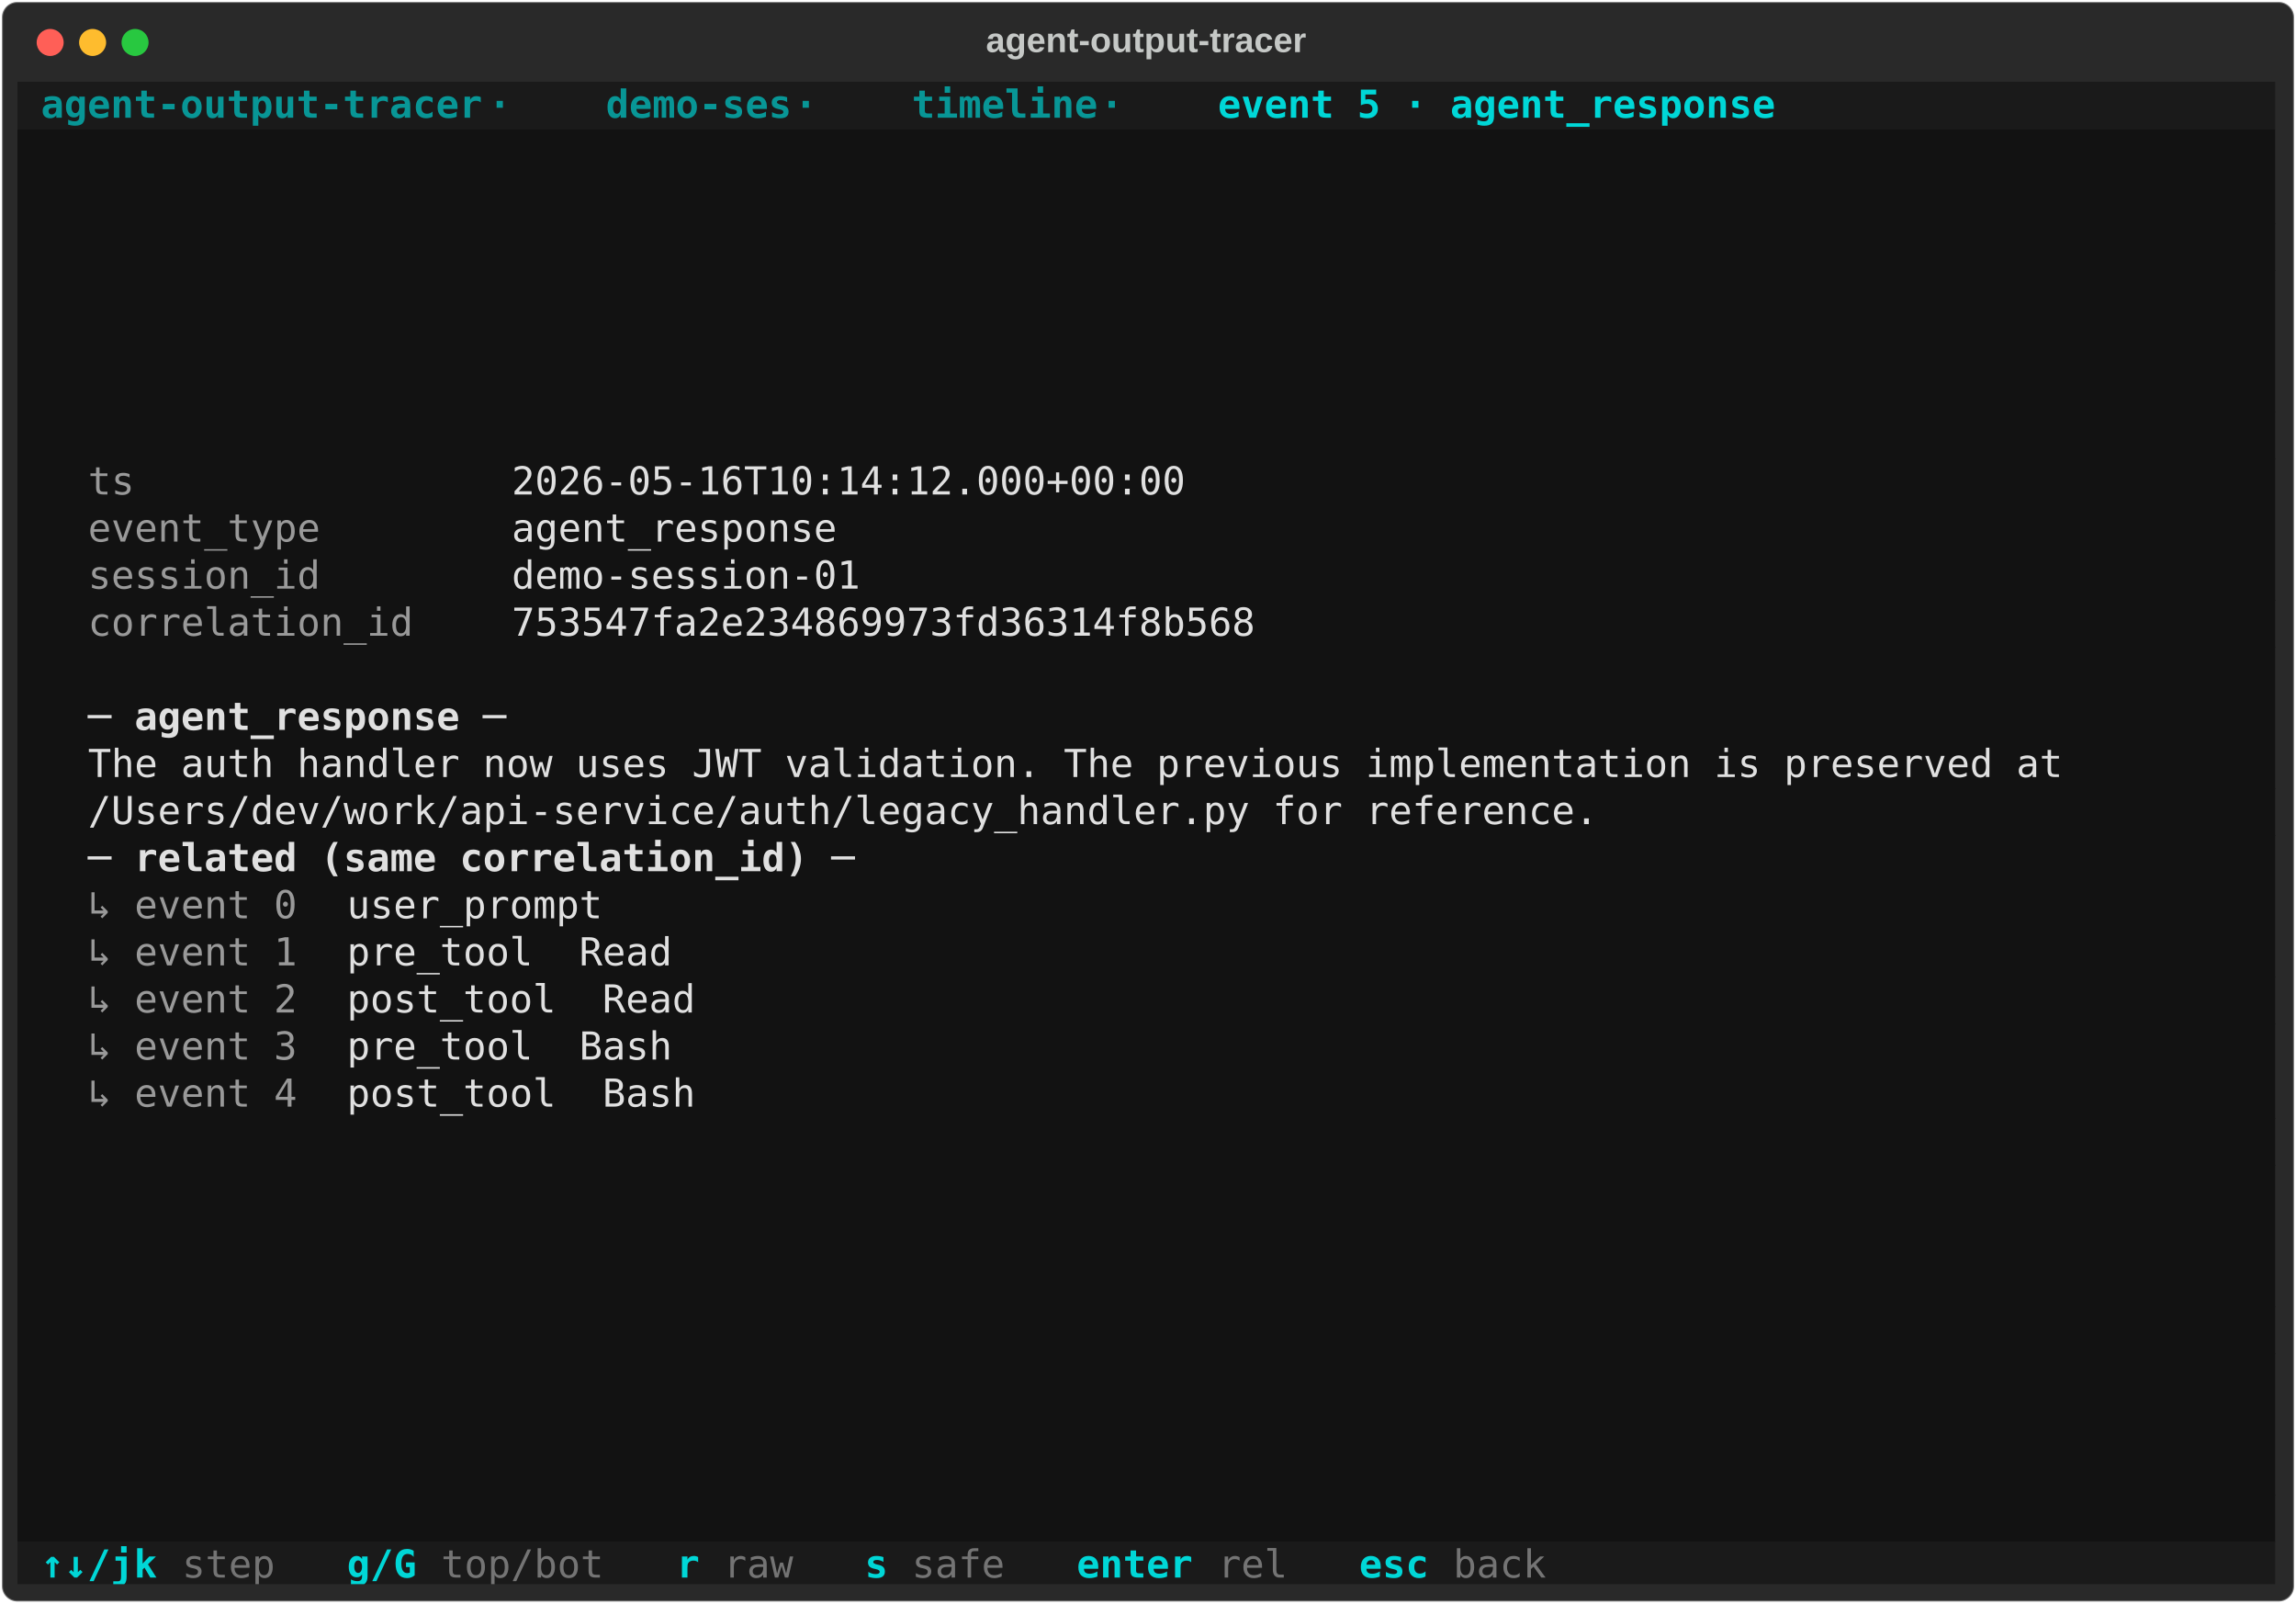
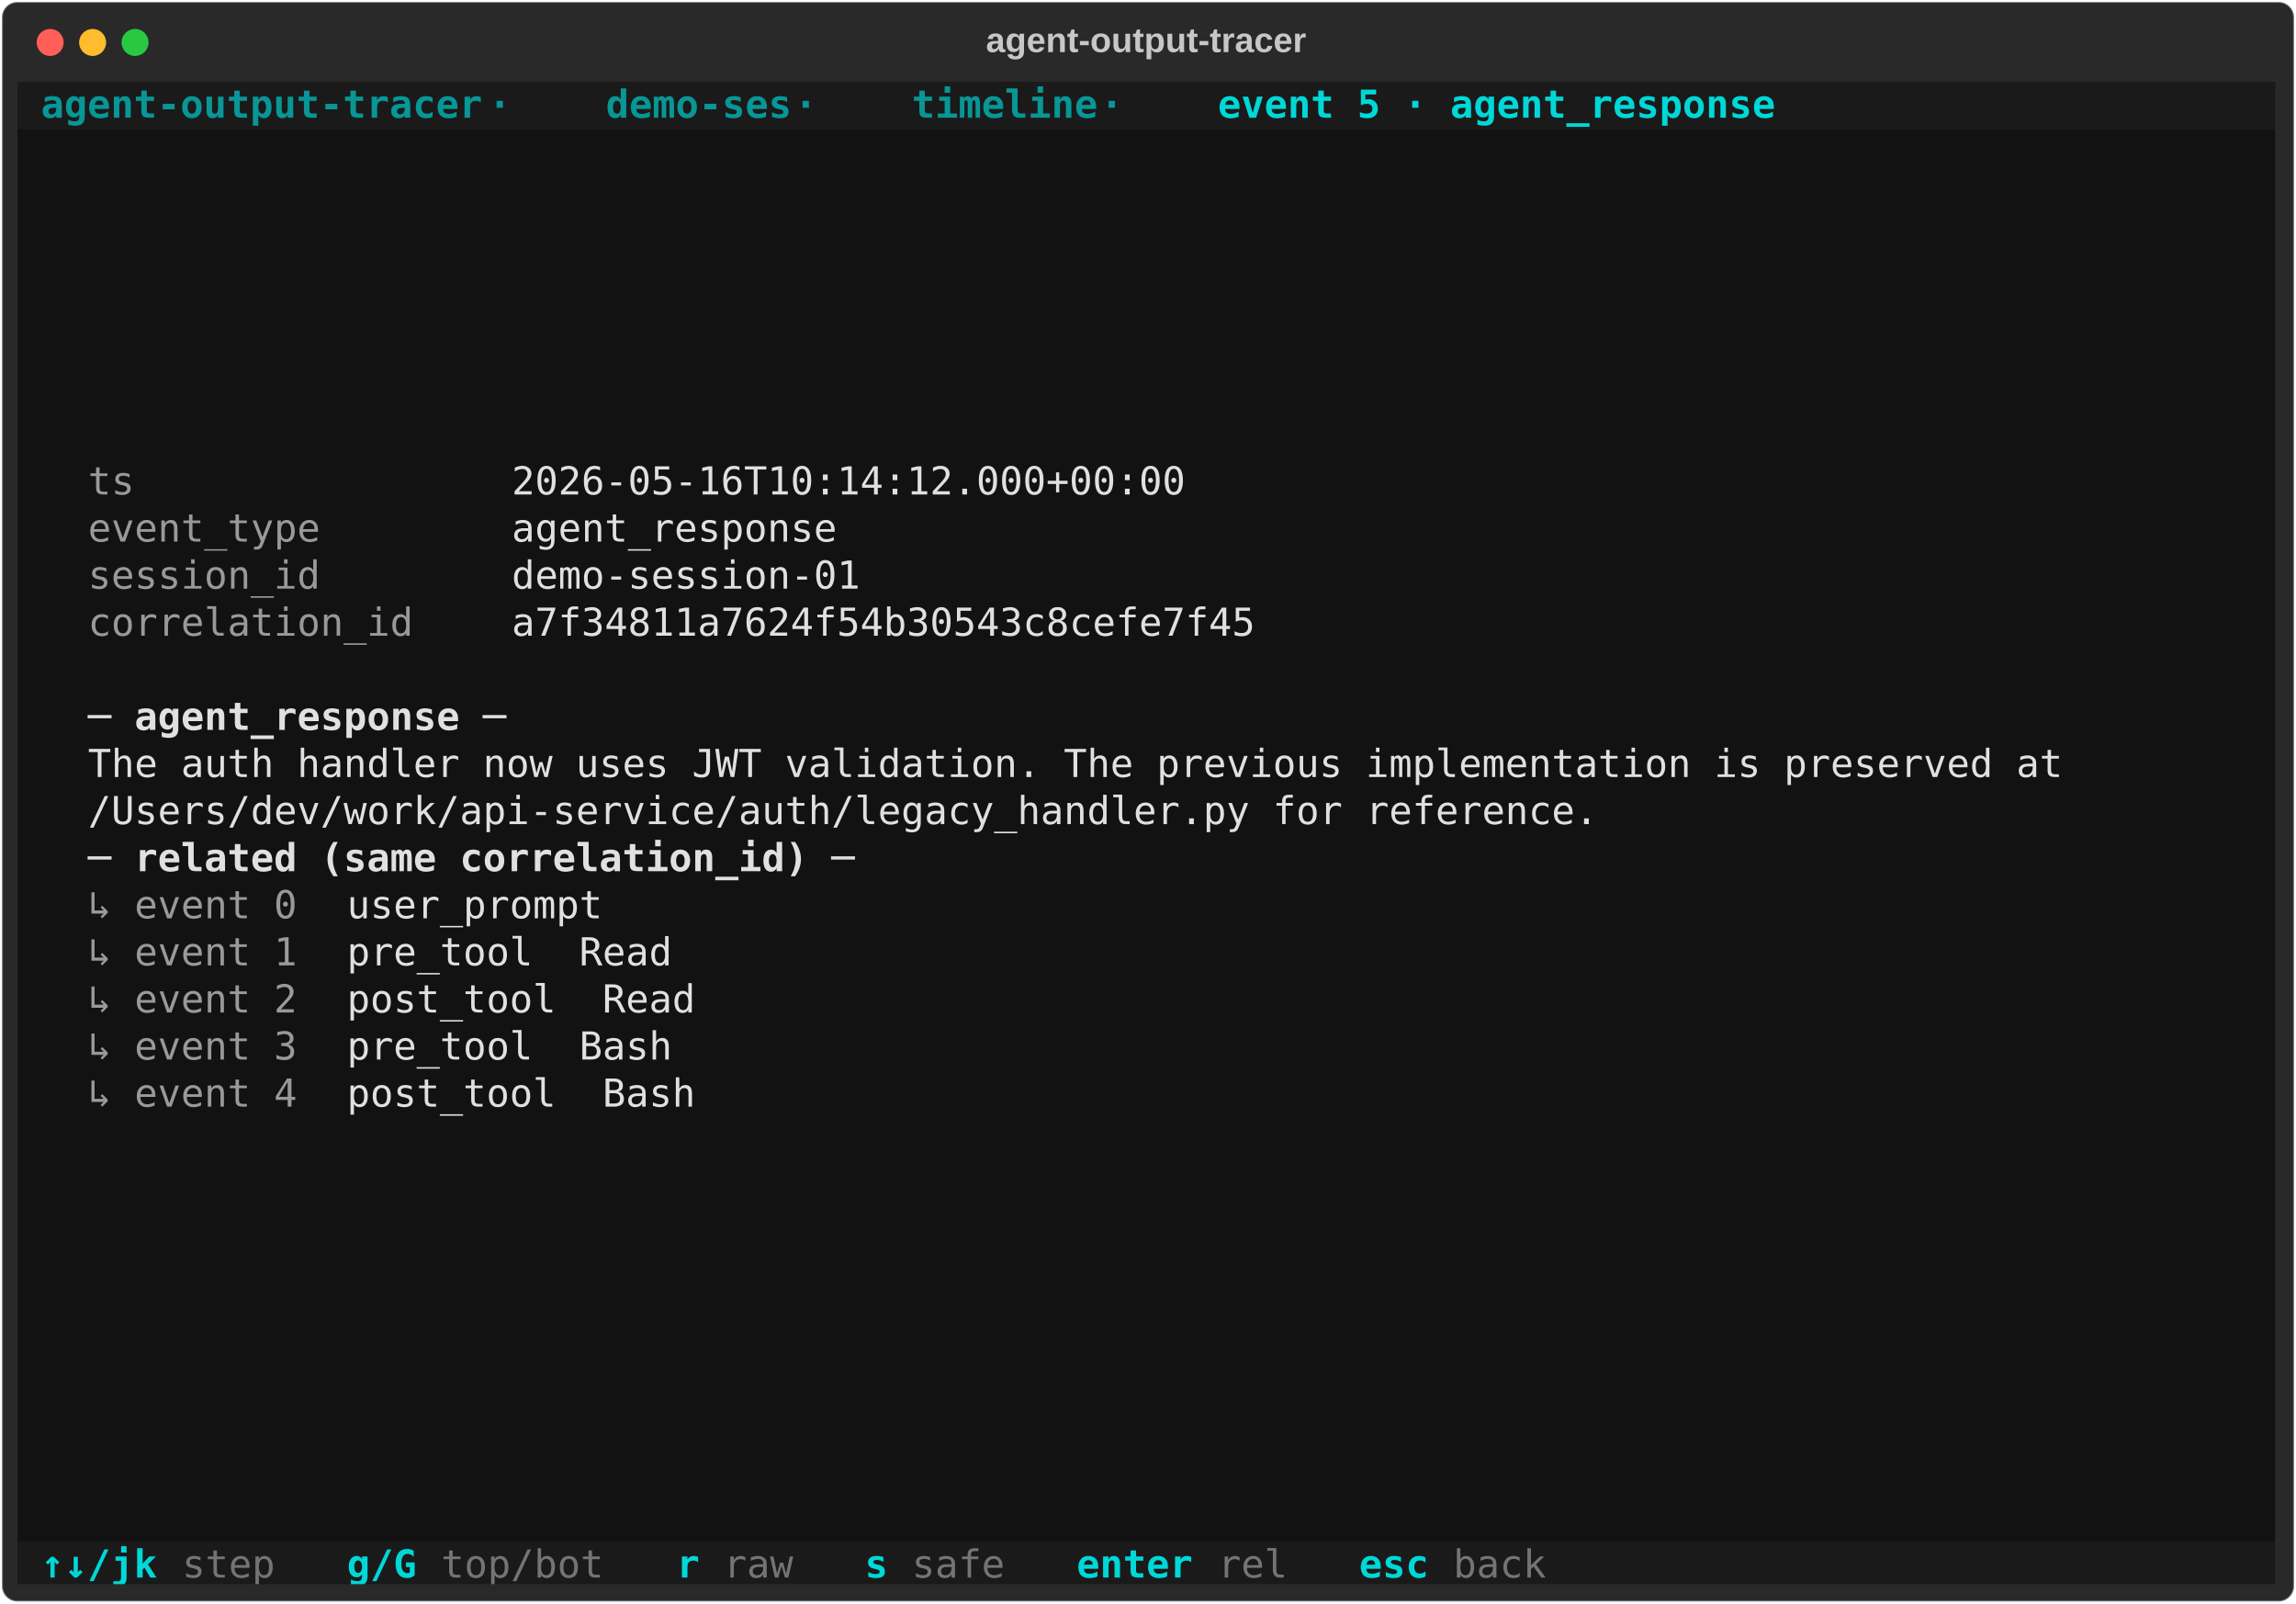
<svg xmlns="http://www.w3.org/2000/svg" class="rich-terminal" viewBox="0 0 1190 830.8">
  <style>

    @font-face {
        font-family: "Fira Code";
        src: local("FiraCode-Regular"),
                url("https://cdnjs.cloudflare.com/ajax/libs/firacode/6.2.0/woff2/FiraCode-Regular.woff2") format("woff2"),
                url("https://cdnjs.cloudflare.com/ajax/libs/firacode/6.2.0/woff/FiraCode-Regular.woff") format("woff");
        font-style: normal;
        font-weight: 400;
    }
    @font-face {
        font-family: "Fira Code";
        src: local("FiraCode-Bold"),
                url("https://cdnjs.cloudflare.com/ajax/libs/firacode/6.2.0/woff2/FiraCode-Bold.woff2") format("woff2"),
                url("https://cdnjs.cloudflare.com/ajax/libs/firacode/6.2.0/woff/FiraCode-Bold.woff") format("woff");
        font-style: bold;
        font-weight: 700;
    }

-     .terminal-1973761172-matrix {
+     .terminal-2820748605-matrix {
        font-family: Fira Code, monospace;
        font-size: 20px;
        line-height: 24.4px;
        font-variant-east-asian: full-width;
    }

-     .terminal-1973761172-title {
+     .terminal-2820748605-title {
        font-size: 18px;
        font-weight: bold;
        font-family: arial;
    }

-     .terminal-1973761172-r1 { fill: #c5c8c6 }
- .terminal-1973761172-r2 { fill: #089696;font-weight: bold }
- .terminal-1973761172-r3 { fill: #00d7d7;font-weight: bold }
- .terminal-1973761172-r4 { fill: #999999 }
- .terminal-1973761172-r5 { fill: #e0e0e0 }
- .terminal-1973761172-r6 { fill: #e0e0e0;font-weight: bold }
- .terminal-1973761172-r7 { fill: #a3a3a3 }
- .terminal-1973761172-r8 { fill: #747474 }
+     .terminal-2820748605-r1 { fill: #c5c8c6 }
+ .terminal-2820748605-r2 { fill: #089696;font-weight: bold }
+ .terminal-2820748605-r3 { fill: #00d7d7;font-weight: bold }
+ .terminal-2820748605-r4 { fill: #999999 }
+ .terminal-2820748605-r5 { fill: #e0e0e0 }
+ .terminal-2820748605-r6 { fill: #e0e0e0;font-weight: bold }
+ .terminal-2820748605-r7 { fill: #a3a3a3 }
+ .terminal-2820748605-r8 { fill: #747474 }
    </style>
  <defs>
-     <clipPath id="terminal-1973761172-clip-terminal">
+     <clipPath id="terminal-2820748605-clip-terminal">
      <rect x="0" y="0" width="1170.2" height="779.8" />
    </clipPath>
-     <clipPath id="terminal-1973761172-line-0">
+     <clipPath id="terminal-2820748605-line-0">
      <rect x="0" y="1.5" width="1171.2" height="24.65" />
    </clipPath>
-     <clipPath id="terminal-1973761172-line-1">
+     <clipPath id="terminal-2820748605-line-1">
      <rect x="0" y="25.9" width="1171.2" height="24.65" />
    </clipPath>
-     <clipPath id="terminal-1973761172-line-2">
+     <clipPath id="terminal-2820748605-line-2">
      <rect x="0" y="50.3" width="1171.2" height="24.65" />
    </clipPath>
-     <clipPath id="terminal-1973761172-line-3">
+     <clipPath id="terminal-2820748605-line-3">
      <rect x="0" y="74.7" width="1171.2" height="24.65" />
    </clipPath>
-     <clipPath id="terminal-1973761172-line-4">
+     <clipPath id="terminal-2820748605-line-4">
      <rect x="0" y="99.1" width="1171.2" height="24.65" />
    </clipPath>
-     <clipPath id="terminal-1973761172-line-5">
+     <clipPath id="terminal-2820748605-line-5">
      <rect x="0" y="123.5" width="1171.2" height="24.65" />
    </clipPath>
-     <clipPath id="terminal-1973761172-line-6">
+     <clipPath id="terminal-2820748605-line-6">
      <rect x="0" y="147.9" width="1171.2" height="24.65" />
    </clipPath>
-     <clipPath id="terminal-1973761172-line-7">
+     <clipPath id="terminal-2820748605-line-7">
      <rect x="0" y="172.3" width="1171.2" height="24.65" />
    </clipPath>
-     <clipPath id="terminal-1973761172-line-8">
+     <clipPath id="terminal-2820748605-line-8">
      <rect x="0" y="196.7" width="1171.2" height="24.65" />
    </clipPath>
-     <clipPath id="terminal-1973761172-line-9">
+     <clipPath id="terminal-2820748605-line-9">
      <rect x="0" y="221.1" width="1171.2" height="24.65" />
    </clipPath>
-     <clipPath id="terminal-1973761172-line-10">
+     <clipPath id="terminal-2820748605-line-10">
      <rect x="0" y="245.5" width="1171.2" height="24.65" />
    </clipPath>
-     <clipPath id="terminal-1973761172-line-11">
+     <clipPath id="terminal-2820748605-line-11">
      <rect x="0" y="269.9" width="1171.2" height="24.65" />
    </clipPath>
-     <clipPath id="terminal-1973761172-line-12">
+     <clipPath id="terminal-2820748605-line-12">
      <rect x="0" y="294.3" width="1171.2" height="24.65" />
    </clipPath>
-     <clipPath id="terminal-1973761172-line-13">
+     <clipPath id="terminal-2820748605-line-13">
      <rect x="0" y="318.7" width="1171.2" height="24.65" />
    </clipPath>
-     <clipPath id="terminal-1973761172-line-14">
+     <clipPath id="terminal-2820748605-line-14">
      <rect x="0" y="343.1" width="1171.2" height="24.65" />
    </clipPath>
-     <clipPath id="terminal-1973761172-line-15">
+     <clipPath id="terminal-2820748605-line-15">
      <rect x="0" y="367.5" width="1171.2" height="24.65" />
    </clipPath>
-     <clipPath id="terminal-1973761172-line-16">
+     <clipPath id="terminal-2820748605-line-16">
      <rect x="0" y="391.9" width="1171.2" height="24.65" />
    </clipPath>
-     <clipPath id="terminal-1973761172-line-17">
+     <clipPath id="terminal-2820748605-line-17">
      <rect x="0" y="416.3" width="1171.2" height="24.65" />
    </clipPath>
-     <clipPath id="terminal-1973761172-line-18">
+     <clipPath id="terminal-2820748605-line-18">
      <rect x="0" y="440.7" width="1171.2" height="24.65" />
    </clipPath>
-     <clipPath id="terminal-1973761172-line-19">
+     <clipPath id="terminal-2820748605-line-19">
      <rect x="0" y="465.1" width="1171.2" height="24.65" />
    </clipPath>
-     <clipPath id="terminal-1973761172-line-20">
+     <clipPath id="terminal-2820748605-line-20">
      <rect x="0" y="489.5" width="1171.2" height="24.65" />
    </clipPath>
-     <clipPath id="terminal-1973761172-line-21">
+     <clipPath id="terminal-2820748605-line-21">
      <rect x="0" y="513.9" width="1171.2" height="24.65" />
    </clipPath>
-     <clipPath id="terminal-1973761172-line-22">
+     <clipPath id="terminal-2820748605-line-22">
      <rect x="0" y="538.3" width="1171.2" height="24.65" />
    </clipPath>
-     <clipPath id="terminal-1973761172-line-23">
+     <clipPath id="terminal-2820748605-line-23">
      <rect x="0" y="562.7" width="1171.2" height="24.65" />
    </clipPath>
-     <clipPath id="terminal-1973761172-line-24">
+     <clipPath id="terminal-2820748605-line-24">
      <rect x="0" y="587.1" width="1171.2" height="24.65" />
    </clipPath>
-     <clipPath id="terminal-1973761172-line-25">
+     <clipPath id="terminal-2820748605-line-25">
      <rect x="0" y="611.5" width="1171.2" height="24.65" />
    </clipPath>
-     <clipPath id="terminal-1973761172-line-26">
+     <clipPath id="terminal-2820748605-line-26">
      <rect x="0" y="635.9" width="1171.2" height="24.65" />
    </clipPath>
-     <clipPath id="terminal-1973761172-line-27">
+     <clipPath id="terminal-2820748605-line-27">
      <rect x="0" y="660.3" width="1171.2" height="24.65" />
    </clipPath>
-     <clipPath id="terminal-1973761172-line-28">
+     <clipPath id="terminal-2820748605-line-28">
      <rect x="0" y="684.7" width="1171.2" height="24.65" />
    </clipPath>
-     <clipPath id="terminal-1973761172-line-29">
+     <clipPath id="terminal-2820748605-line-29">
      <rect x="0" y="709.1" width="1171.2" height="24.65" />
    </clipPath>
-     <clipPath id="terminal-1973761172-line-30">
+     <clipPath id="terminal-2820748605-line-30">
      <rect x="0" y="733.5" width="1171.2" height="24.65" />
    </clipPath>
  </defs>
  <rect fill="#292929" stroke="rgba(255,255,255,0.35)" stroke-width="1" x="1" y="1" width="1188" height="828.8" rx="8" />
-   <text class="terminal-1973761172-title" fill="#c5c8c6" text-anchor="middle" x="594" y="27">agent-output-tracer</text>
+   <text class="terminal-2820748605-title" fill="#c5c8c6" text-anchor="middle" x="594" y="27">agent-output-tracer</text>
  <g transform="translate(26,22)">
    <circle cx="0" cy="0" r="7" fill="#ff5f57" />
    <circle cx="22" cy="0" r="7" fill="#febc2e" />
    <circle cx="44" cy="0" r="7" fill="#28c840" />
  </g>
-   <g transform="translate(9, 41)" clip-path="url(#terminal-1973761172-clip-terminal)">
+   <g transform="translate(9, 41)" clip-path="url(#terminal-2820748605-clip-terminal)">
    <rect fill="#1a1a1a" x="0" y="1.5" width="12.2" height="24.65" shape-rendering="crispEdges" />
    <rect fill="#1a1a1a" x="12.2" y="1.5" width="231.8" height="24.65" shape-rendering="crispEdges" />
    <rect fill="#1a1a1a" x="244" y="1.5" width="61" height="24.65" shape-rendering="crispEdges" />
    <rect fill="#1a1a1a" x="305" y="1.5" width="97.6" height="24.65" shape-rendering="crispEdges" />
    <rect fill="#1a1a1a" x="402.6" y="1.5" width="61" height="24.65" shape-rendering="crispEdges" />
    <rect fill="#1a1a1a" x="463.6" y="1.5" width="97.6" height="24.65" shape-rendering="crispEdges" />
    <rect fill="#1a1a1a" x="561.2" y="1.5" width="61" height="24.65" shape-rendering="crispEdges" />
    <rect fill="#1a1a1a" x="622.2" y="1.5" width="292.8" height="24.65" shape-rendering="crispEdges" />
    <rect fill="#1a1a1a" x="915" y="1.5" width="244" height="24.65" shape-rendering="crispEdges" />
    <rect fill="#1a1a1a" x="1159" y="1.5" width="12.2" height="24.65" shape-rendering="crispEdges" />
    <rect fill="#121212" x="0" y="25.9" width="1171.2" height="24.65" shape-rendering="crispEdges" />
    <rect fill="#121212" x="0" y="50.3" width="24.4" height="24.65" shape-rendering="crispEdges" />
    <rect fill="#121212" x="24.4" y="50.3" width="1122.4" height="24.65" shape-rendering="crispEdges" />
    <rect fill="#121212" x="1146.8" y="50.3" width="24.4" height="24.65" shape-rendering="crispEdges" />
    <rect fill="#121212" x="0" y="74.7" width="24.4" height="24.65" shape-rendering="crispEdges" />
    <rect fill="#121212" x="24.4" y="74.7" width="1122.4" height="24.65" shape-rendering="crispEdges" />
    <rect fill="#121212" x="1146.8" y="74.7" width="24.4" height="24.65" shape-rendering="crispEdges" />
    <rect fill="#121212" x="0" y="99.1" width="24.4" height="24.65" shape-rendering="crispEdges" />
    <rect fill="#121212" x="24.4" y="99.1" width="1122.4" height="24.65" shape-rendering="crispEdges" />
    <rect fill="#121212" x="1146.8" y="99.1" width="24.4" height="24.65" shape-rendering="crispEdges" />
    <rect fill="#121212" x="0" y="123.5" width="24.4" height="24.65" shape-rendering="crispEdges" />
    <rect fill="#121212" x="24.4" y="123.5" width="1122.4" height="24.65" shape-rendering="crispEdges" />
    <rect fill="#121212" x="1146.8" y="123.5" width="24.4" height="24.65" shape-rendering="crispEdges" />
    <rect fill="#121212" x="0" y="147.9" width="24.4" height="24.65" shape-rendering="crispEdges" />
    <rect fill="#121212" x="24.4" y="147.9" width="1122.4" height="24.65" shape-rendering="crispEdges" />
    <rect fill="#121212" x="1146.8" y="147.9" width="24.4" height="24.65" shape-rendering="crispEdges" />
    <rect fill="#121212" x="0" y="172.3" width="24.4" height="24.65" shape-rendering="crispEdges" />
    <rect fill="#121212" x="24.4" y="172.3" width="1122.4" height="24.65" shape-rendering="crispEdges" />
    <rect fill="#121212" x="1146.8" y="172.3" width="24.4" height="24.65" shape-rendering="crispEdges" />
    <rect fill="#121212" x="0" y="196.7" width="24.4" height="24.65" shape-rendering="crispEdges" />
    <rect fill="#121212" x="24.4" y="196.7" width="12.2" height="24.65" shape-rendering="crispEdges" />
    <rect fill="#121212" x="36.6" y="196.7" width="219.6" height="24.65" shape-rendering="crispEdges" />
    <rect fill="#121212" x="256.2" y="196.7" width="353.8" height="24.65" shape-rendering="crispEdges" />
    <rect fill="#121212" x="610" y="196.7" width="524.6" height="24.65" shape-rendering="crispEdges" />
    <rect fill="#121212" x="1134.6" y="196.7" width="12.2" height="24.65" shape-rendering="crispEdges" />
    <rect fill="#121212" x="1146.8" y="196.7" width="24.4" height="24.65" shape-rendering="crispEdges" />
    <rect fill="#121212" x="0" y="221.1" width="24.4" height="24.65" shape-rendering="crispEdges" />
    <rect fill="#121212" x="24.4" y="221.1" width="12.2" height="24.65" shape-rendering="crispEdges" />
    <rect fill="#121212" x="36.6" y="221.1" width="219.6" height="24.65" shape-rendering="crispEdges" />
    <rect fill="#121212" x="256.2" y="221.1" width="170.8" height="24.65" shape-rendering="crispEdges" />
    <rect fill="#121212" x="427" y="221.1" width="707.6" height="24.65" shape-rendering="crispEdges" />
    <rect fill="#121212" x="1134.6" y="221.1" width="12.2" height="24.65" shape-rendering="crispEdges" />
    <rect fill="#121212" x="1146.8" y="221.1" width="24.4" height="24.65" shape-rendering="crispEdges" />
    <rect fill="#121212" x="0" y="245.5" width="24.4" height="24.65" shape-rendering="crispEdges" />
    <rect fill="#121212" x="24.4" y="245.5" width="12.2" height="24.65" shape-rendering="crispEdges" />
    <rect fill="#121212" x="36.6" y="245.5" width="219.6" height="24.65" shape-rendering="crispEdges" />
    <rect fill="#121212" x="256.2" y="245.5" width="183" height="24.65" shape-rendering="crispEdges" />
    <rect fill="#121212" x="439.2" y="245.5" width="695.4" height="24.65" shape-rendering="crispEdges" />
    <rect fill="#121212" x="1134.6" y="245.5" width="12.2" height="24.65" shape-rendering="crispEdges" />
    <rect fill="#121212" x="1146.8" y="245.5" width="24.4" height="24.65" shape-rendering="crispEdges" />
    <rect fill="#121212" x="0" y="269.9" width="24.4" height="24.65" shape-rendering="crispEdges" />
    <rect fill="#121212" x="24.4" y="269.9" width="12.2" height="24.65" shape-rendering="crispEdges" />
    <rect fill="#121212" x="36.6" y="269.9" width="219.6" height="24.65" shape-rendering="crispEdges" />
    <rect fill="#121212" x="256.2" y="269.9" width="390.4" height="24.65" shape-rendering="crispEdges" />
    <rect fill="#121212" x="646.6" y="269.9" width="488" height="24.65" shape-rendering="crispEdges" />
    <rect fill="#121212" x="1134.6" y="269.9" width="12.2" height="24.65" shape-rendering="crispEdges" />
    <rect fill="#121212" x="1146.8" y="269.9" width="24.4" height="24.65" shape-rendering="crispEdges" />
    <rect fill="#121212" x="0" y="294.3" width="24.4" height="24.65" shape-rendering="crispEdges" />
    <rect fill="#121212" x="24.4" y="294.3" width="12.2" height="24.65" shape-rendering="crispEdges" />
    <rect fill="#121212" x="36.6" y="294.3" width="0" height="24.65" shape-rendering="crispEdges" />
    <rect fill="#121212" x="36.6" y="294.3" width="1098" height="24.65" shape-rendering="crispEdges" />
    <rect fill="#121212" x="1134.6" y="294.3" width="12.2" height="24.65" shape-rendering="crispEdges" />
    <rect fill="#121212" x="1146.8" y="294.3" width="24.4" height="24.65" shape-rendering="crispEdges" />
    <rect fill="#121212" x="0" y="318.7" width="24.4" height="24.65" shape-rendering="crispEdges" />
    <rect fill="#121212" x="24.4" y="318.7" width="12.2" height="24.65" shape-rendering="crispEdges" />
    <rect fill="#121212" x="36.6" y="318.7" width="219.6" height="24.65" shape-rendering="crispEdges" />
    <rect fill="#121212" x="256.2" y="318.7" width="878.4" height="24.65" shape-rendering="crispEdges" />
    <rect fill="#121212" x="1134.6" y="318.7" width="12.2" height="24.65" shape-rendering="crispEdges" />
    <rect fill="#121212" x="1146.8" y="318.7" width="24.4" height="24.65" shape-rendering="crispEdges" />
    <rect fill="#121212" x="0" y="343.1" width="24.4" height="24.65" shape-rendering="crispEdges" />
    <rect fill="#121212" x="24.4" y="343.1" width="12.2" height="24.65" shape-rendering="crispEdges" />
    <rect fill="#121212" x="36.6" y="343.1" width="1037" height="24.65" shape-rendering="crispEdges" />
    <rect fill="#121212" x="1073.6" y="343.1" width="61" height="24.65" shape-rendering="crispEdges" />
    <rect fill="#121212" x="1134.6" y="343.1" width="12.2" height="24.65" shape-rendering="crispEdges" />
    <rect fill="#121212" x="1146.8" y="343.1" width="24.4" height="24.65" shape-rendering="crispEdges" />
    <rect fill="#121212" x="0" y="367.5" width="24.4" height="24.65" shape-rendering="crispEdges" />
    <rect fill="#121212" x="24.4" y="367.5" width="12.2" height="24.65" shape-rendering="crispEdges" />
    <rect fill="#121212" x="36.6" y="367.5" width="793" height="24.65" shape-rendering="crispEdges" />
    <rect fill="#121212" x="829.6" y="367.5" width="305" height="24.65" shape-rendering="crispEdges" />
    <rect fill="#121212" x="1134.6" y="367.5" width="12.2" height="24.65" shape-rendering="crispEdges" />
    <rect fill="#121212" x="1146.8" y="367.5" width="24.4" height="24.65" shape-rendering="crispEdges" />
    <rect fill="#121212" x="0" y="391.9" width="24.4" height="24.65" shape-rendering="crispEdges" />
    <rect fill="#121212" x="24.4" y="391.9" width="12.2" height="24.65" shape-rendering="crispEdges" />
    <rect fill="#121212" x="36.6" y="391.9" width="402.6" height="24.65" shape-rendering="crispEdges" />
    <rect fill="#121212" x="439.2" y="391.9" width="695.4" height="24.65" shape-rendering="crispEdges" />
    <rect fill="#121212" x="1134.6" y="391.9" width="12.2" height="24.65" shape-rendering="crispEdges" />
    <rect fill="#121212" x="1146.8" y="391.9" width="24.4" height="24.65" shape-rendering="crispEdges" />
    <rect fill="#121212" x="0" y="416.3" width="24.4" height="24.65" shape-rendering="crispEdges" />
    <rect fill="#121212" x="24.4" y="416.3" width="12.2" height="24.65" shape-rendering="crispEdges" />
    <rect fill="#121212" x="36.6" y="416.3" width="134.2" height="24.65" shape-rendering="crispEdges" />
    <rect fill="#121212" x="170.8" y="416.3" width="183" height="24.65" shape-rendering="crispEdges" />
    <rect fill="#121212" x="353.8" y="416.3" width="780.8" height="24.65" shape-rendering="crispEdges" />
    <rect fill="#121212" x="1134.6" y="416.3" width="12.2" height="24.65" shape-rendering="crispEdges" />
    <rect fill="#121212" x="1146.8" y="416.3" width="24.4" height="24.65" shape-rendering="crispEdges" />
    <rect fill="#121212" x="0" y="440.7" width="24.4" height="24.65" shape-rendering="crispEdges" />
    <rect fill="#121212" x="24.4" y="440.7" width="12.2" height="24.65" shape-rendering="crispEdges" />
    <rect fill="#121212" x="36.6" y="440.7" width="134.2" height="24.65" shape-rendering="crispEdges" />
    <rect fill="#121212" x="170.8" y="440.7" width="195.2" height="24.65" shape-rendering="crispEdges" />
    <rect fill="#121212" x="366" y="440.7" width="768.6" height="24.65" shape-rendering="crispEdges" />
    <rect fill="#121212" x="1134.6" y="440.7" width="12.2" height="24.65" shape-rendering="crispEdges" />
    <rect fill="#121212" x="1146.8" y="440.7" width="24.4" height="24.65" shape-rendering="crispEdges" />
    <rect fill="#121212" x="0" y="465.1" width="24.4" height="24.65" shape-rendering="crispEdges" />
    <rect fill="#121212" x="24.4" y="465.1" width="12.2" height="24.65" shape-rendering="crispEdges" />
    <rect fill="#121212" x="36.6" y="465.1" width="134.2" height="24.65" shape-rendering="crispEdges" />
    <rect fill="#121212" x="170.8" y="465.1" width="207.4" height="24.65" shape-rendering="crispEdges" />
    <rect fill="#121212" x="378.2" y="465.1" width="756.4" height="24.65" shape-rendering="crispEdges" />
    <rect fill="#121212" x="1134.6" y="465.1" width="12.2" height="24.65" shape-rendering="crispEdges" />
    <rect fill="#121212" x="1146.8" y="465.1" width="24.4" height="24.65" shape-rendering="crispEdges" />
    <rect fill="#121212" x="0" y="489.5" width="24.4" height="24.65" shape-rendering="crispEdges" />
    <rect fill="#121212" x="24.4" y="489.5" width="12.2" height="24.65" shape-rendering="crispEdges" />
    <rect fill="#121212" x="36.6" y="489.5" width="134.2" height="24.65" shape-rendering="crispEdges" />
    <rect fill="#121212" x="170.8" y="489.5" width="195.2" height="24.65" shape-rendering="crispEdges" />
    <rect fill="#121212" x="366" y="489.5" width="768.6" height="24.65" shape-rendering="crispEdges" />
    <rect fill="#121212" x="1134.6" y="489.5" width="12.2" height="24.65" shape-rendering="crispEdges" />
    <rect fill="#121212" x="1146.8" y="489.5" width="24.4" height="24.65" shape-rendering="crispEdges" />
    <rect fill="#121212" x="0" y="513.9" width="24.4" height="24.65" shape-rendering="crispEdges" />
    <rect fill="#121212" x="24.4" y="513.9" width="12.2" height="24.65" shape-rendering="crispEdges" />
    <rect fill="#121212" x="36.6" y="513.9" width="134.2" height="24.65" shape-rendering="crispEdges" />
    <rect fill="#121212" x="170.8" y="513.9" width="207.4" height="24.65" shape-rendering="crispEdges" />
    <rect fill="#121212" x="378.2" y="513.9" width="756.4" height="24.65" shape-rendering="crispEdges" />
    <rect fill="#121212" x="1134.6" y="513.9" width="12.2" height="24.65" shape-rendering="crispEdges" />
    <rect fill="#121212" x="1146.8" y="513.9" width="24.4" height="24.65" shape-rendering="crispEdges" />
    <rect fill="#121212" x="0" y="538.3" width="24.4" height="24.65" shape-rendering="crispEdges" />
    <rect fill="#121212" x="24.4" y="538.3" width="12.2" height="24.65" shape-rendering="crispEdges" />
    <rect fill="#121212" x="36.6" y="538.3" width="0" height="24.65" shape-rendering="crispEdges" />
    <rect fill="#121212" x="36.6" y="538.3" width="1098" height="24.65" shape-rendering="crispEdges" />
    <rect fill="#121212" x="1134.6" y="538.3" width="12.2" height="24.65" shape-rendering="crispEdges" />
    <rect fill="#121212" x="1146.8" y="538.3" width="24.4" height="24.65" shape-rendering="crispEdges" />
    <rect fill="#121212" x="0" y="562.7" width="24.4" height="24.65" shape-rendering="crispEdges" />
    <rect fill="#121212" x="24.4" y="562.7" width="1122.4" height="24.65" shape-rendering="crispEdges" />
    <rect fill="#121212" x="1146.8" y="562.7" width="24.4" height="24.65" shape-rendering="crispEdges" />
    <rect fill="#121212" x="0" y="587.1" width="24.4" height="24.65" shape-rendering="crispEdges" />
    <rect fill="#121212" x="24.4" y="587.1" width="1122.4" height="24.65" shape-rendering="crispEdges" />
    <rect fill="#121212" x="1146.8" y="587.1" width="24.4" height="24.65" shape-rendering="crispEdges" />
    <rect fill="#121212" x="0" y="611.5" width="24.4" height="24.65" shape-rendering="crispEdges" />
    <rect fill="#121212" x="24.4" y="611.5" width="1122.4" height="24.65" shape-rendering="crispEdges" />
    <rect fill="#121212" x="1146.8" y="611.5" width="24.4" height="24.65" shape-rendering="crispEdges" />
    <rect fill="#121212" x="0" y="635.9" width="24.4" height="24.65" shape-rendering="crispEdges" />
    <rect fill="#121212" x="24.4" y="635.9" width="1122.4" height="24.65" shape-rendering="crispEdges" />
    <rect fill="#121212" x="1146.8" y="635.9" width="24.4" height="24.65" shape-rendering="crispEdges" />
    <rect fill="#121212" x="0" y="660.3" width="24.4" height="24.65" shape-rendering="crispEdges" />
    <rect fill="#121212" x="24.4" y="660.3" width="1122.4" height="24.65" shape-rendering="crispEdges" />
    <rect fill="#121212" x="1146.8" y="660.3" width="24.4" height="24.65" shape-rendering="crispEdges" />
    <rect fill="#121212" x="0" y="684.7" width="24.4" height="24.65" shape-rendering="crispEdges" />
    <rect fill="#121212" x="24.4" y="684.7" width="1122.4" height="24.65" shape-rendering="crispEdges" />
    <rect fill="#121212" x="1146.8" y="684.7" width="24.4" height="24.65" shape-rendering="crispEdges" />
    <rect fill="#121212" x="0" y="709.1" width="24.4" height="24.65" shape-rendering="crispEdges" />
    <rect fill="#121212" x="24.4" y="709.1" width="1122.4" height="24.65" shape-rendering="crispEdges" />
    <rect fill="#121212" x="1146.8" y="709.1" width="24.4" height="24.65" shape-rendering="crispEdges" />
    <rect fill="#121212" x="0" y="733.5" width="1171.2" height="24.65" shape-rendering="crispEdges" />
    <rect fill="#1a1a1a" x="0" y="757.9" width="12.2" height="24.65" shape-rendering="crispEdges" />
    <rect fill="#1a1a1a" x="12.2" y="757.9" width="61" height="24.65" shape-rendering="crispEdges" />
    <rect fill="#1a1a1a" x="73.2" y="757.9" width="12.2" height="24.65" shape-rendering="crispEdges" />
    <rect fill="#1a1a1a" x="85.4" y="757.9" width="48.8" height="24.65" shape-rendering="crispEdges" />
    <rect fill="#1a1a1a" x="134.2" y="757.9" width="36.6" height="24.65" shape-rendering="crispEdges" />
    <rect fill="#1a1a1a" x="170.8" y="757.9" width="36.6" height="24.65" shape-rendering="crispEdges" />
    <rect fill="#1a1a1a" x="207.4" y="757.9" width="12.2" height="24.65" shape-rendering="crispEdges" />
    <rect fill="#1a1a1a" x="219.6" y="757.9" width="85.4" height="24.65" shape-rendering="crispEdges" />
    <rect fill="#1a1a1a" x="305" y="757.9" width="36.6" height="24.65" shape-rendering="crispEdges" />
    <rect fill="#1a1a1a" x="341.6" y="757.9" width="12.2" height="24.65" shape-rendering="crispEdges" />
    <rect fill="#1a1a1a" x="353.8" y="757.9" width="12.2" height="24.65" shape-rendering="crispEdges" />
    <rect fill="#1a1a1a" x="366" y="757.9" width="36.6" height="24.65" shape-rendering="crispEdges" />
    <rect fill="#1a1a1a" x="402.6" y="757.9" width="36.6" height="24.65" shape-rendering="crispEdges" />
    <rect fill="#1a1a1a" x="439.2" y="757.9" width="12.2" height="24.65" shape-rendering="crispEdges" />
    <rect fill="#1a1a1a" x="451.4" y="757.9" width="12.2" height="24.65" shape-rendering="crispEdges" />
    <rect fill="#1a1a1a" x="463.6" y="757.9" width="48.8" height="24.65" shape-rendering="crispEdges" />
    <rect fill="#1a1a1a" x="512.4" y="757.9" width="36.6" height="24.65" shape-rendering="crispEdges" />
    <rect fill="#1a1a1a" x="549" y="757.9" width="61" height="24.65" shape-rendering="crispEdges" />
    <rect fill="#1a1a1a" x="610" y="757.9" width="12.2" height="24.65" shape-rendering="crispEdges" />
    <rect fill="#1a1a1a" x="622.2" y="757.9" width="36.6" height="24.65" shape-rendering="crispEdges" />
    <rect fill="#1a1a1a" x="658.8" y="757.9" width="36.6" height="24.65" shape-rendering="crispEdges" />
    <rect fill="#1a1a1a" x="695.4" y="757.9" width="36.6" height="24.65" shape-rendering="crispEdges" />
    <rect fill="#1a1a1a" x="732" y="757.9" width="12.2" height="24.65" shape-rendering="crispEdges" />
    <rect fill="#1a1a1a" x="744.2" y="757.9" width="48.8" height="24.65" shape-rendering="crispEdges" />
    <rect fill="#1a1a1a" x="793" y="757.9" width="366" height="24.65" shape-rendering="crispEdges" />
    <rect fill="#1a1a1a" x="1159" y="757.9" width="12.2" height="24.65" shape-rendering="crispEdges" />
-     <g class="terminal-1973761172-matrix">
-       <text class="terminal-1973761172-r2" x="12.2" y="20" textLength="231.8" clip-path="url(#terminal-1973761172-line-0)">agent-output-tracer</text>
-       <text class="terminal-1973761172-r2" x="244" y="20" textLength="61" clip-path="url(#terminal-1973761172-line-0)">  ·  </text>
-       <text class="terminal-1973761172-r2" x="305" y="20" textLength="97.6" clip-path="url(#terminal-1973761172-line-0)">demo-ses</text>
-       <text class="terminal-1973761172-r2" x="402.6" y="20" textLength="61" clip-path="url(#terminal-1973761172-line-0)">  ·  </text>
-       <text class="terminal-1973761172-r2" x="463.6" y="20" textLength="97.6" clip-path="url(#terminal-1973761172-line-0)">timeline</text>
-       <text class="terminal-1973761172-r2" x="561.2" y="20" textLength="61" clip-path="url(#terminal-1973761172-line-0)">  ·  </text>
-       <text class="terminal-1973761172-r3" x="622.2" y="20" textLength="292.8" clip-path="url(#terminal-1973761172-line-0)">event 5 · agent_response</text>
-       <text class="terminal-1973761172-r1" x="1171.2" y="20" textLength="12.2" clip-path="url(#terminal-1973761172-line-0)">
- </text>
-       <text class="terminal-1973761172-r1" x="1171.2" y="44.4" textLength="12.2" clip-path="url(#terminal-1973761172-line-1)">
- </text>
-       <text class="terminal-1973761172-r1" x="1171.2" y="68.8" textLength="12.2" clip-path="url(#terminal-1973761172-line-2)">
- </text>
-       <text class="terminal-1973761172-r1" x="1171.2" y="93.2" textLength="12.2" clip-path="url(#terminal-1973761172-line-3)">
- </text>
-       <text class="terminal-1973761172-r1" x="1171.2" y="117.6" textLength="12.2" clip-path="url(#terminal-1973761172-line-4)">
- </text>
-       <text class="terminal-1973761172-r1" x="1171.2" y="142" textLength="12.2" clip-path="url(#terminal-1973761172-line-5)">
- </text>
-       <text class="terminal-1973761172-r1" x="1171.2" y="166.4" textLength="12.2" clip-path="url(#terminal-1973761172-line-6)">
- </text>
-       <text class="terminal-1973761172-r1" x="1171.2" y="190.8" textLength="12.2" clip-path="url(#terminal-1973761172-line-7)">
- </text>
-       <text class="terminal-1973761172-r4" x="36.6" y="215.2" textLength="219.6" clip-path="url(#terminal-1973761172-line-8)">ts                </text>
-       <text class="terminal-1973761172-r5" x="256.2" y="215.2" textLength="353.8" clip-path="url(#terminal-1973761172-line-8)">2026-05-16T10:14:12.000+00:00</text>
-       <text class="terminal-1973761172-r1" x="1171.2" y="215.2" textLength="12.2" clip-path="url(#terminal-1973761172-line-8)">
- </text>
-       <text class="terminal-1973761172-r4" x="36.6" y="239.6" textLength="219.6" clip-path="url(#terminal-1973761172-line-9)">event_type        </text>
-       <text class="terminal-1973761172-r5" x="256.2" y="239.6" textLength="170.8" clip-path="url(#terminal-1973761172-line-9)">agent_response</text>
-       <text class="terminal-1973761172-r1" x="1171.2" y="239.6" textLength="12.2" clip-path="url(#terminal-1973761172-line-9)">
- </text>
-       <text class="terminal-1973761172-r4" x="36.6" y="264" textLength="219.6" clip-path="url(#terminal-1973761172-line-10)">session_id        </text>
-       <text class="terminal-1973761172-r5" x="256.2" y="264" textLength="183" clip-path="url(#terminal-1973761172-line-10)">demo-session-01</text>
-       <text class="terminal-1973761172-r1" x="1171.2" y="264" textLength="12.2" clip-path="url(#terminal-1973761172-line-10)">
- </text>
-       <text class="terminal-1973761172-r4" x="36.6" y="288.4" textLength="219.6" clip-path="url(#terminal-1973761172-line-11)">correlation_id    </text>
-       <text class="terminal-1973761172-r5" x="256.2" y="288.4" textLength="390.4" clip-path="url(#terminal-1973761172-line-11)">753547fa2e234869973fd36314f8b568</text>
-       <text class="terminal-1973761172-r1" x="1171.2" y="288.4" textLength="12.2" clip-path="url(#terminal-1973761172-line-11)">
- </text>
-       <text class="terminal-1973761172-r1" x="1171.2" y="312.8" textLength="12.2" clip-path="url(#terminal-1973761172-line-12)">
- </text>
-       <text class="terminal-1973761172-r6" x="36.6" y="337.2" textLength="219.6" clip-path="url(#terminal-1973761172-line-13)">─ agent_response ─</text>
-       <text class="terminal-1973761172-r1" x="1171.2" y="337.2" textLength="12.2" clip-path="url(#terminal-1973761172-line-13)">
- </text>
-       <text class="terminal-1973761172-r5" x="36.6" y="361.6" textLength="1037" clip-path="url(#terminal-1973761172-line-14)">The auth handler now uses JWT validation. The previous implementation is preserved at</text>
-       <text class="terminal-1973761172-r1" x="1171.2" y="361.6" textLength="12.2" clip-path="url(#terminal-1973761172-line-14)">
- </text>
-       <text class="terminal-1973761172-r5" x="36.6" y="386" textLength="793" clip-path="url(#terminal-1973761172-line-15)">/Users/dev/work/api-service/auth/legacy_handler.py for reference.</text>
-       <text class="terminal-1973761172-r1" x="1171.2" y="386" textLength="12.2" clip-path="url(#terminal-1973761172-line-15)">
- </text>
-       <text class="terminal-1973761172-r6" x="36.6" y="410.4" textLength="402.6" clip-path="url(#terminal-1973761172-line-16)">─ related (same correlation_id) ─</text>
-       <text class="terminal-1973761172-r1" x="1171.2" y="410.4" textLength="12.2" clip-path="url(#terminal-1973761172-line-16)">
- </text>
-       <text class="terminal-1973761172-r4" x="36.6" y="434.8" textLength="134.2" clip-path="url(#terminal-1973761172-line-17)">  ↳ event 0</text>
-       <text class="terminal-1973761172-r5" x="170.8" y="434.8" textLength="183" clip-path="url(#terminal-1973761172-line-17)">  user_prompt  </text>
-       <text class="terminal-1973761172-r1" x="1171.2" y="434.8" textLength="12.2" clip-path="url(#terminal-1973761172-line-17)">
- </text>
-       <text class="terminal-1973761172-r4" x="36.6" y="459.2" textLength="134.2" clip-path="url(#terminal-1973761172-line-18)">  ↳ event 1</text>
-       <text class="terminal-1973761172-r5" x="170.8" y="459.2" textLength="195.2" clip-path="url(#terminal-1973761172-line-18)">  pre_tool  Read</text>
-       <text class="terminal-1973761172-r1" x="1171.2" y="459.2" textLength="12.2" clip-path="url(#terminal-1973761172-line-18)">
- </text>
-       <text class="terminal-1973761172-r4" x="36.6" y="483.6" textLength="134.2" clip-path="url(#terminal-1973761172-line-19)">  ↳ event 2</text>
-       <text class="terminal-1973761172-r5" x="170.8" y="483.6" textLength="207.4" clip-path="url(#terminal-1973761172-line-19)">  post_tool  Read</text>
-       <text class="terminal-1973761172-r1" x="1171.2" y="483.6" textLength="12.2" clip-path="url(#terminal-1973761172-line-19)">
- </text>
-       <text class="terminal-1973761172-r4" x="36.6" y="508" textLength="134.2" clip-path="url(#terminal-1973761172-line-20)">  ↳ event 3</text>
-       <text class="terminal-1973761172-r5" x="170.8" y="508" textLength="195.2" clip-path="url(#terminal-1973761172-line-20)">  pre_tool  Bash</text>
-       <text class="terminal-1973761172-r1" x="1171.2" y="508" textLength="12.2" clip-path="url(#terminal-1973761172-line-20)">
- </text>
-       <text class="terminal-1973761172-r4" x="36.6" y="532.4" textLength="134.2" clip-path="url(#terminal-1973761172-line-21)">  ↳ event 4</text>
-       <text class="terminal-1973761172-r5" x="170.8" y="532.4" textLength="207.4" clip-path="url(#terminal-1973761172-line-21)">  post_tool  Bash</text>
-       <text class="terminal-1973761172-r1" x="1171.2" y="532.4" textLength="12.2" clip-path="url(#terminal-1973761172-line-21)">
- </text>
-       <text class="terminal-1973761172-r1" x="1171.2" y="556.8" textLength="12.2" clip-path="url(#terminal-1973761172-line-22)">
- </text>
-       <text class="terminal-1973761172-r1" x="1171.2" y="581.2" textLength="12.2" clip-path="url(#terminal-1973761172-line-23)">
- </text>
-       <text class="terminal-1973761172-r1" x="1171.2" y="605.6" textLength="12.2" clip-path="url(#terminal-1973761172-line-24)">
- </text>
-       <text class="terminal-1973761172-r1" x="1171.2" y="630" textLength="12.2" clip-path="url(#terminal-1973761172-line-25)">
- </text>
-       <text class="terminal-1973761172-r1" x="1171.2" y="654.4" textLength="12.2" clip-path="url(#terminal-1973761172-line-26)">
- </text>
-       <text class="terminal-1973761172-r1" x="1171.2" y="678.8" textLength="12.2" clip-path="url(#terminal-1973761172-line-27)">
- </text>
-       <text class="terminal-1973761172-r1" x="1171.2" y="703.2" textLength="12.2" clip-path="url(#terminal-1973761172-line-28)">
- </text>
-       <text class="terminal-1973761172-r1" x="1171.2" y="727.6" textLength="12.2" clip-path="url(#terminal-1973761172-line-29)">
- </text>
-       <text class="terminal-1973761172-r1" x="1171.2" y="752" textLength="12.2" clip-path="url(#terminal-1973761172-line-30)">
- </text>
-       <text class="terminal-1973761172-r3" x="12.2" y="776.4" textLength="61" clip-path="url(#terminal-1973761172-line-31)">↑↓/jk</text>
-       <text class="terminal-1973761172-r8" x="85.4" y="776.4" textLength="48.8" clip-path="url(#terminal-1973761172-line-31)">step</text>
-       <text class="terminal-1973761172-r3" x="170.8" y="776.4" textLength="36.6" clip-path="url(#terminal-1973761172-line-31)">g/G</text>
-       <text class="terminal-1973761172-r8" x="219.6" y="776.4" textLength="85.4" clip-path="url(#terminal-1973761172-line-31)">top/bot</text>
-       <text class="terminal-1973761172-r3" x="341.6" y="776.4" textLength="12.2" clip-path="url(#terminal-1973761172-line-31)">r</text>
-       <text class="terminal-1973761172-r8" x="366" y="776.4" textLength="36.6" clip-path="url(#terminal-1973761172-line-31)">raw</text>
-       <text class="terminal-1973761172-r3" x="439.2" y="776.4" textLength="12.2" clip-path="url(#terminal-1973761172-line-31)">s</text>
-       <text class="terminal-1973761172-r8" x="463.6" y="776.4" textLength="48.8" clip-path="url(#terminal-1973761172-line-31)">safe</text>
-       <text class="terminal-1973761172-r3" x="549" y="776.4" textLength="61" clip-path="url(#terminal-1973761172-line-31)">enter</text>
-       <text class="terminal-1973761172-r8" x="622.2" y="776.4" textLength="36.6" clip-path="url(#terminal-1973761172-line-31)">rel</text>
-       <text class="terminal-1973761172-r3" x="695.4" y="776.4" textLength="36.6" clip-path="url(#terminal-1973761172-line-31)">esc</text>
-       <text class="terminal-1973761172-r8" x="744.2" y="776.4" textLength="48.8" clip-path="url(#terminal-1973761172-line-31)">back</text>
+     <g class="terminal-2820748605-matrix">
+       <text class="terminal-2820748605-r2" x="12.2" y="20" textLength="231.8" clip-path="url(#terminal-2820748605-line-0)">agent-output-tracer</text>
+       <text class="terminal-2820748605-r2" x="244" y="20" textLength="61" clip-path="url(#terminal-2820748605-line-0)">  ·  </text>
+       <text class="terminal-2820748605-r2" x="305" y="20" textLength="97.6" clip-path="url(#terminal-2820748605-line-0)">demo-ses</text>
+       <text class="terminal-2820748605-r2" x="402.6" y="20" textLength="61" clip-path="url(#terminal-2820748605-line-0)">  ·  </text>
+       <text class="terminal-2820748605-r2" x="463.6" y="20" textLength="97.6" clip-path="url(#terminal-2820748605-line-0)">timeline</text>
+       <text class="terminal-2820748605-r2" x="561.2" y="20" textLength="61" clip-path="url(#terminal-2820748605-line-0)">  ·  </text>
+       <text class="terminal-2820748605-r3" x="622.2" y="20" textLength="292.8" clip-path="url(#terminal-2820748605-line-0)">event 5 · agent_response</text>
+       <text class="terminal-2820748605-r1" x="1171.2" y="20" textLength="12.2" clip-path="url(#terminal-2820748605-line-0)">
+ </text>
+       <text class="terminal-2820748605-r1" x="1171.2" y="44.4" textLength="12.2" clip-path="url(#terminal-2820748605-line-1)">
+ </text>
+       <text class="terminal-2820748605-r1" x="1171.2" y="68.8" textLength="12.2" clip-path="url(#terminal-2820748605-line-2)">
+ </text>
+       <text class="terminal-2820748605-r1" x="1171.2" y="93.2" textLength="12.2" clip-path="url(#terminal-2820748605-line-3)">
+ </text>
+       <text class="terminal-2820748605-r1" x="1171.2" y="117.6" textLength="12.2" clip-path="url(#terminal-2820748605-line-4)">
+ </text>
+       <text class="terminal-2820748605-r1" x="1171.2" y="142" textLength="12.2" clip-path="url(#terminal-2820748605-line-5)">
+ </text>
+       <text class="terminal-2820748605-r1" x="1171.2" y="166.4" textLength="12.2" clip-path="url(#terminal-2820748605-line-6)">
+ </text>
+       <text class="terminal-2820748605-r1" x="1171.2" y="190.8" textLength="12.2" clip-path="url(#terminal-2820748605-line-7)">
+ </text>
+       <text class="terminal-2820748605-r4" x="36.6" y="215.2" textLength="219.6" clip-path="url(#terminal-2820748605-line-8)">ts                </text>
+       <text class="terminal-2820748605-r5" x="256.2" y="215.2" textLength="353.8" clip-path="url(#terminal-2820748605-line-8)">2026-05-16T10:14:12.000+00:00</text>
+       <text class="terminal-2820748605-r1" x="1171.2" y="215.2" textLength="12.2" clip-path="url(#terminal-2820748605-line-8)">
+ </text>
+       <text class="terminal-2820748605-r4" x="36.6" y="239.6" textLength="219.6" clip-path="url(#terminal-2820748605-line-9)">event_type        </text>
+       <text class="terminal-2820748605-r5" x="256.2" y="239.6" textLength="170.8" clip-path="url(#terminal-2820748605-line-9)">agent_response</text>
+       <text class="terminal-2820748605-r1" x="1171.2" y="239.6" textLength="12.2" clip-path="url(#terminal-2820748605-line-9)">
+ </text>
+       <text class="terminal-2820748605-r4" x="36.6" y="264" textLength="219.6" clip-path="url(#terminal-2820748605-line-10)">session_id        </text>
+       <text class="terminal-2820748605-r5" x="256.2" y="264" textLength="183" clip-path="url(#terminal-2820748605-line-10)">demo-session-01</text>
+       <text class="terminal-2820748605-r1" x="1171.2" y="264" textLength="12.2" clip-path="url(#terminal-2820748605-line-10)">
+ </text>
+       <text class="terminal-2820748605-r4" x="36.6" y="288.4" textLength="219.6" clip-path="url(#terminal-2820748605-line-11)">correlation_id    </text>
+       <text class="terminal-2820748605-r5" x="256.2" y="288.4" textLength="390.4" clip-path="url(#terminal-2820748605-line-11)">a7f34811a7624f54b30543c8cefe7f45</text>
+       <text class="terminal-2820748605-r1" x="1171.2" y="288.4" textLength="12.2" clip-path="url(#terminal-2820748605-line-11)">
+ </text>
+       <text class="terminal-2820748605-r1" x="1171.2" y="312.8" textLength="12.2" clip-path="url(#terminal-2820748605-line-12)">
+ </text>
+       <text class="terminal-2820748605-r6" x="36.6" y="337.2" textLength="219.6" clip-path="url(#terminal-2820748605-line-13)">─ agent_response ─</text>
+       <text class="terminal-2820748605-r1" x="1171.2" y="337.2" textLength="12.2" clip-path="url(#terminal-2820748605-line-13)">
+ </text>
+       <text class="terminal-2820748605-r5" x="36.6" y="361.6" textLength="1037" clip-path="url(#terminal-2820748605-line-14)">The auth handler now uses JWT validation. The previous implementation is preserved at</text>
+       <text class="terminal-2820748605-r1" x="1171.2" y="361.6" textLength="12.2" clip-path="url(#terminal-2820748605-line-14)">
+ </text>
+       <text class="terminal-2820748605-r5" x="36.6" y="386" textLength="793" clip-path="url(#terminal-2820748605-line-15)">/Users/dev/work/api-service/auth/legacy_handler.py for reference.</text>
+       <text class="terminal-2820748605-r1" x="1171.2" y="386" textLength="12.2" clip-path="url(#terminal-2820748605-line-15)">
+ </text>
+       <text class="terminal-2820748605-r6" x="36.6" y="410.4" textLength="402.6" clip-path="url(#terminal-2820748605-line-16)">─ related (same correlation_id) ─</text>
+       <text class="terminal-2820748605-r1" x="1171.2" y="410.4" textLength="12.2" clip-path="url(#terminal-2820748605-line-16)">
+ </text>
+       <text class="terminal-2820748605-r4" x="36.6" y="434.8" textLength="134.2" clip-path="url(#terminal-2820748605-line-17)">  ↳ event 0</text>
+       <text class="terminal-2820748605-r5" x="170.8" y="434.8" textLength="183" clip-path="url(#terminal-2820748605-line-17)">  user_prompt  </text>
+       <text class="terminal-2820748605-r1" x="1171.2" y="434.8" textLength="12.2" clip-path="url(#terminal-2820748605-line-17)">
+ </text>
+       <text class="terminal-2820748605-r4" x="36.6" y="459.2" textLength="134.2" clip-path="url(#terminal-2820748605-line-18)">  ↳ event 1</text>
+       <text class="terminal-2820748605-r5" x="170.8" y="459.2" textLength="195.2" clip-path="url(#terminal-2820748605-line-18)">  pre_tool  Read</text>
+       <text class="terminal-2820748605-r1" x="1171.2" y="459.2" textLength="12.2" clip-path="url(#terminal-2820748605-line-18)">
+ </text>
+       <text class="terminal-2820748605-r4" x="36.6" y="483.6" textLength="134.2" clip-path="url(#terminal-2820748605-line-19)">  ↳ event 2</text>
+       <text class="terminal-2820748605-r5" x="170.8" y="483.6" textLength="207.4" clip-path="url(#terminal-2820748605-line-19)">  post_tool  Read</text>
+       <text class="terminal-2820748605-r1" x="1171.2" y="483.6" textLength="12.2" clip-path="url(#terminal-2820748605-line-19)">
+ </text>
+       <text class="terminal-2820748605-r4" x="36.6" y="508" textLength="134.2" clip-path="url(#terminal-2820748605-line-20)">  ↳ event 3</text>
+       <text class="terminal-2820748605-r5" x="170.8" y="508" textLength="195.2" clip-path="url(#terminal-2820748605-line-20)">  pre_tool  Bash</text>
+       <text class="terminal-2820748605-r1" x="1171.2" y="508" textLength="12.2" clip-path="url(#terminal-2820748605-line-20)">
+ </text>
+       <text class="terminal-2820748605-r4" x="36.6" y="532.4" textLength="134.2" clip-path="url(#terminal-2820748605-line-21)">  ↳ event 4</text>
+       <text class="terminal-2820748605-r5" x="170.8" y="532.4" textLength="207.4" clip-path="url(#terminal-2820748605-line-21)">  post_tool  Bash</text>
+       <text class="terminal-2820748605-r1" x="1171.2" y="532.4" textLength="12.2" clip-path="url(#terminal-2820748605-line-21)">
+ </text>
+       <text class="terminal-2820748605-r1" x="1171.2" y="556.8" textLength="12.2" clip-path="url(#terminal-2820748605-line-22)">
+ </text>
+       <text class="terminal-2820748605-r1" x="1171.2" y="581.2" textLength="12.2" clip-path="url(#terminal-2820748605-line-23)">
+ </text>
+       <text class="terminal-2820748605-r1" x="1171.2" y="605.6" textLength="12.2" clip-path="url(#terminal-2820748605-line-24)">
+ </text>
+       <text class="terminal-2820748605-r1" x="1171.2" y="630" textLength="12.2" clip-path="url(#terminal-2820748605-line-25)">
+ </text>
+       <text class="terminal-2820748605-r1" x="1171.2" y="654.4" textLength="12.2" clip-path="url(#terminal-2820748605-line-26)">
+ </text>
+       <text class="terminal-2820748605-r1" x="1171.2" y="678.8" textLength="12.2" clip-path="url(#terminal-2820748605-line-27)">
+ </text>
+       <text class="terminal-2820748605-r1" x="1171.2" y="703.2" textLength="12.2" clip-path="url(#terminal-2820748605-line-28)">
+ </text>
+       <text class="terminal-2820748605-r1" x="1171.2" y="727.6" textLength="12.2" clip-path="url(#terminal-2820748605-line-29)">
+ </text>
+       <text class="terminal-2820748605-r1" x="1171.2" y="752" textLength="12.2" clip-path="url(#terminal-2820748605-line-30)">
+ </text>
+       <text class="terminal-2820748605-r3" x="12.2" y="776.4" textLength="61" clip-path="url(#terminal-2820748605-line-31)">↑↓/jk</text>
+       <text class="terminal-2820748605-r8" x="85.4" y="776.4" textLength="48.8" clip-path="url(#terminal-2820748605-line-31)">step</text>
+       <text class="terminal-2820748605-r3" x="170.8" y="776.4" textLength="36.6" clip-path="url(#terminal-2820748605-line-31)">g/G</text>
+       <text class="terminal-2820748605-r8" x="219.6" y="776.4" textLength="85.4" clip-path="url(#terminal-2820748605-line-31)">top/bot</text>
+       <text class="terminal-2820748605-r3" x="341.6" y="776.4" textLength="12.2" clip-path="url(#terminal-2820748605-line-31)">r</text>
+       <text class="terminal-2820748605-r8" x="366" y="776.4" textLength="36.6" clip-path="url(#terminal-2820748605-line-31)">raw</text>
+       <text class="terminal-2820748605-r3" x="439.2" y="776.4" textLength="12.2" clip-path="url(#terminal-2820748605-line-31)">s</text>
+       <text class="terminal-2820748605-r8" x="463.6" y="776.4" textLength="48.8" clip-path="url(#terminal-2820748605-line-31)">safe</text>
+       <text class="terminal-2820748605-r3" x="549" y="776.4" textLength="61" clip-path="url(#terminal-2820748605-line-31)">enter</text>
+       <text class="terminal-2820748605-r8" x="622.2" y="776.4" textLength="36.6" clip-path="url(#terminal-2820748605-line-31)">rel</text>
+       <text class="terminal-2820748605-r3" x="695.4" y="776.4" textLength="36.6" clip-path="url(#terminal-2820748605-line-31)">esc</text>
+       <text class="terminal-2820748605-r8" x="744.2" y="776.4" textLength="48.8" clip-path="url(#terminal-2820748605-line-31)">back</text>
    </g>
  </g>
</svg>
